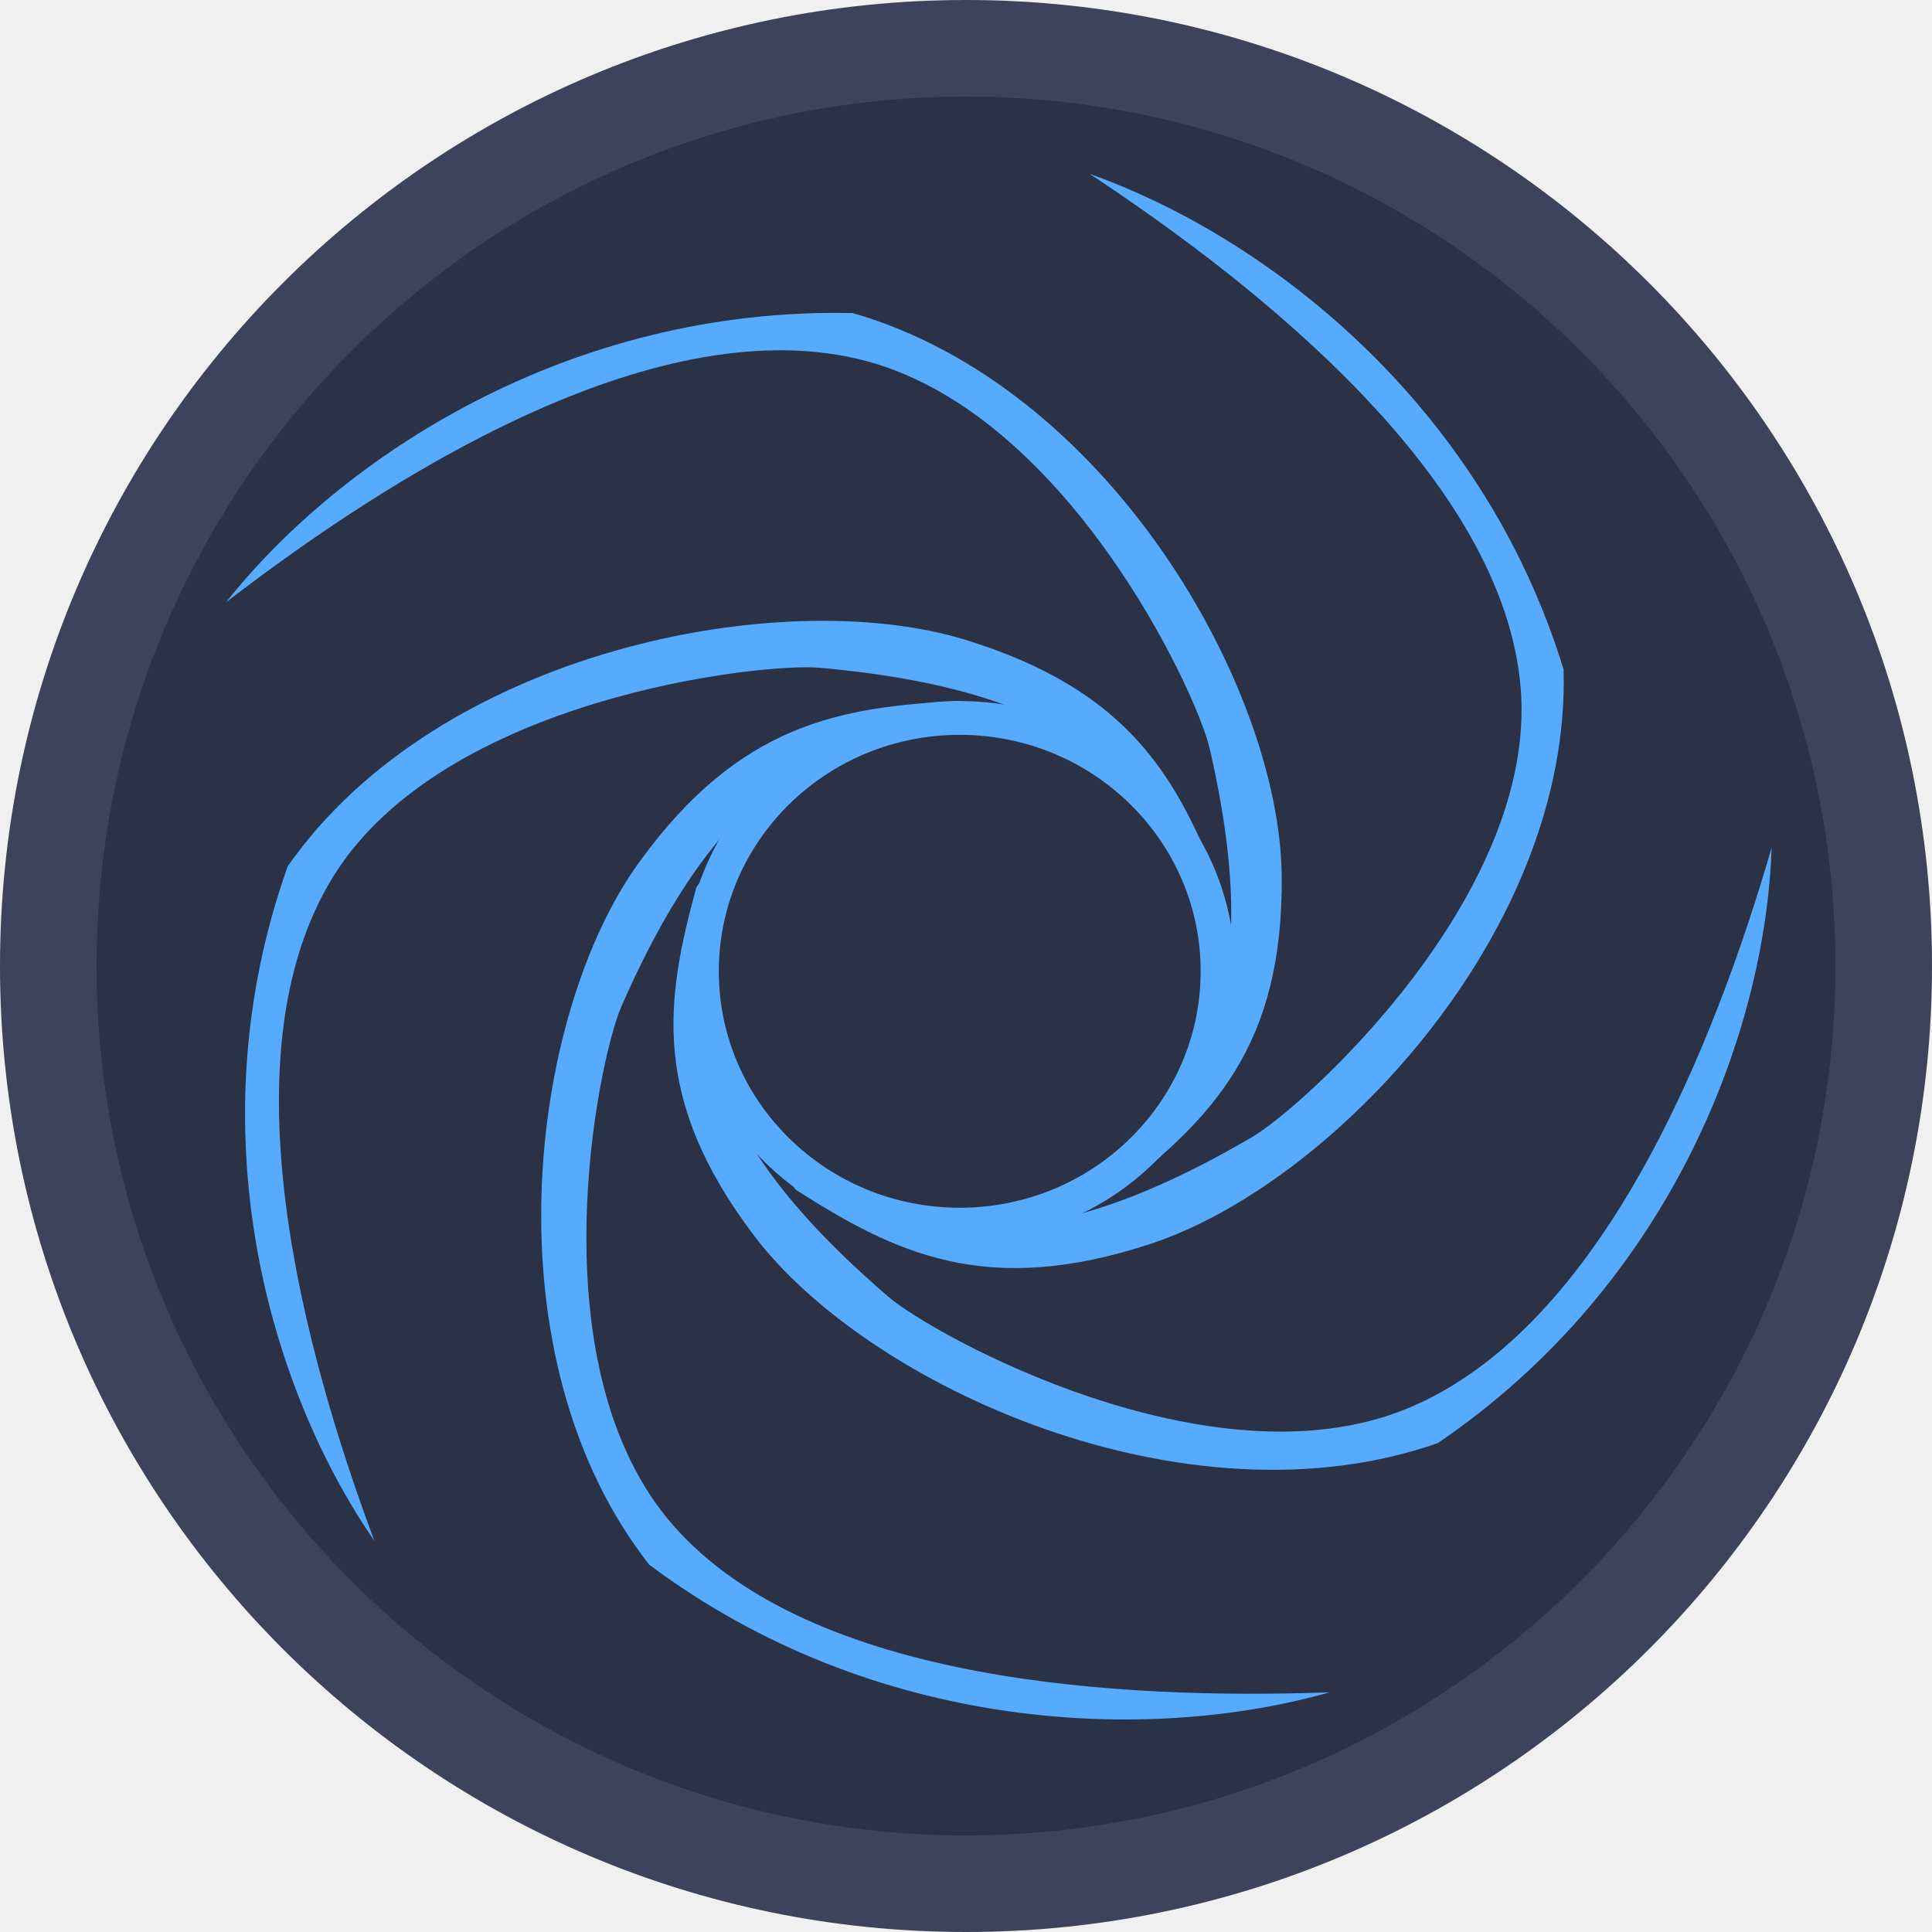
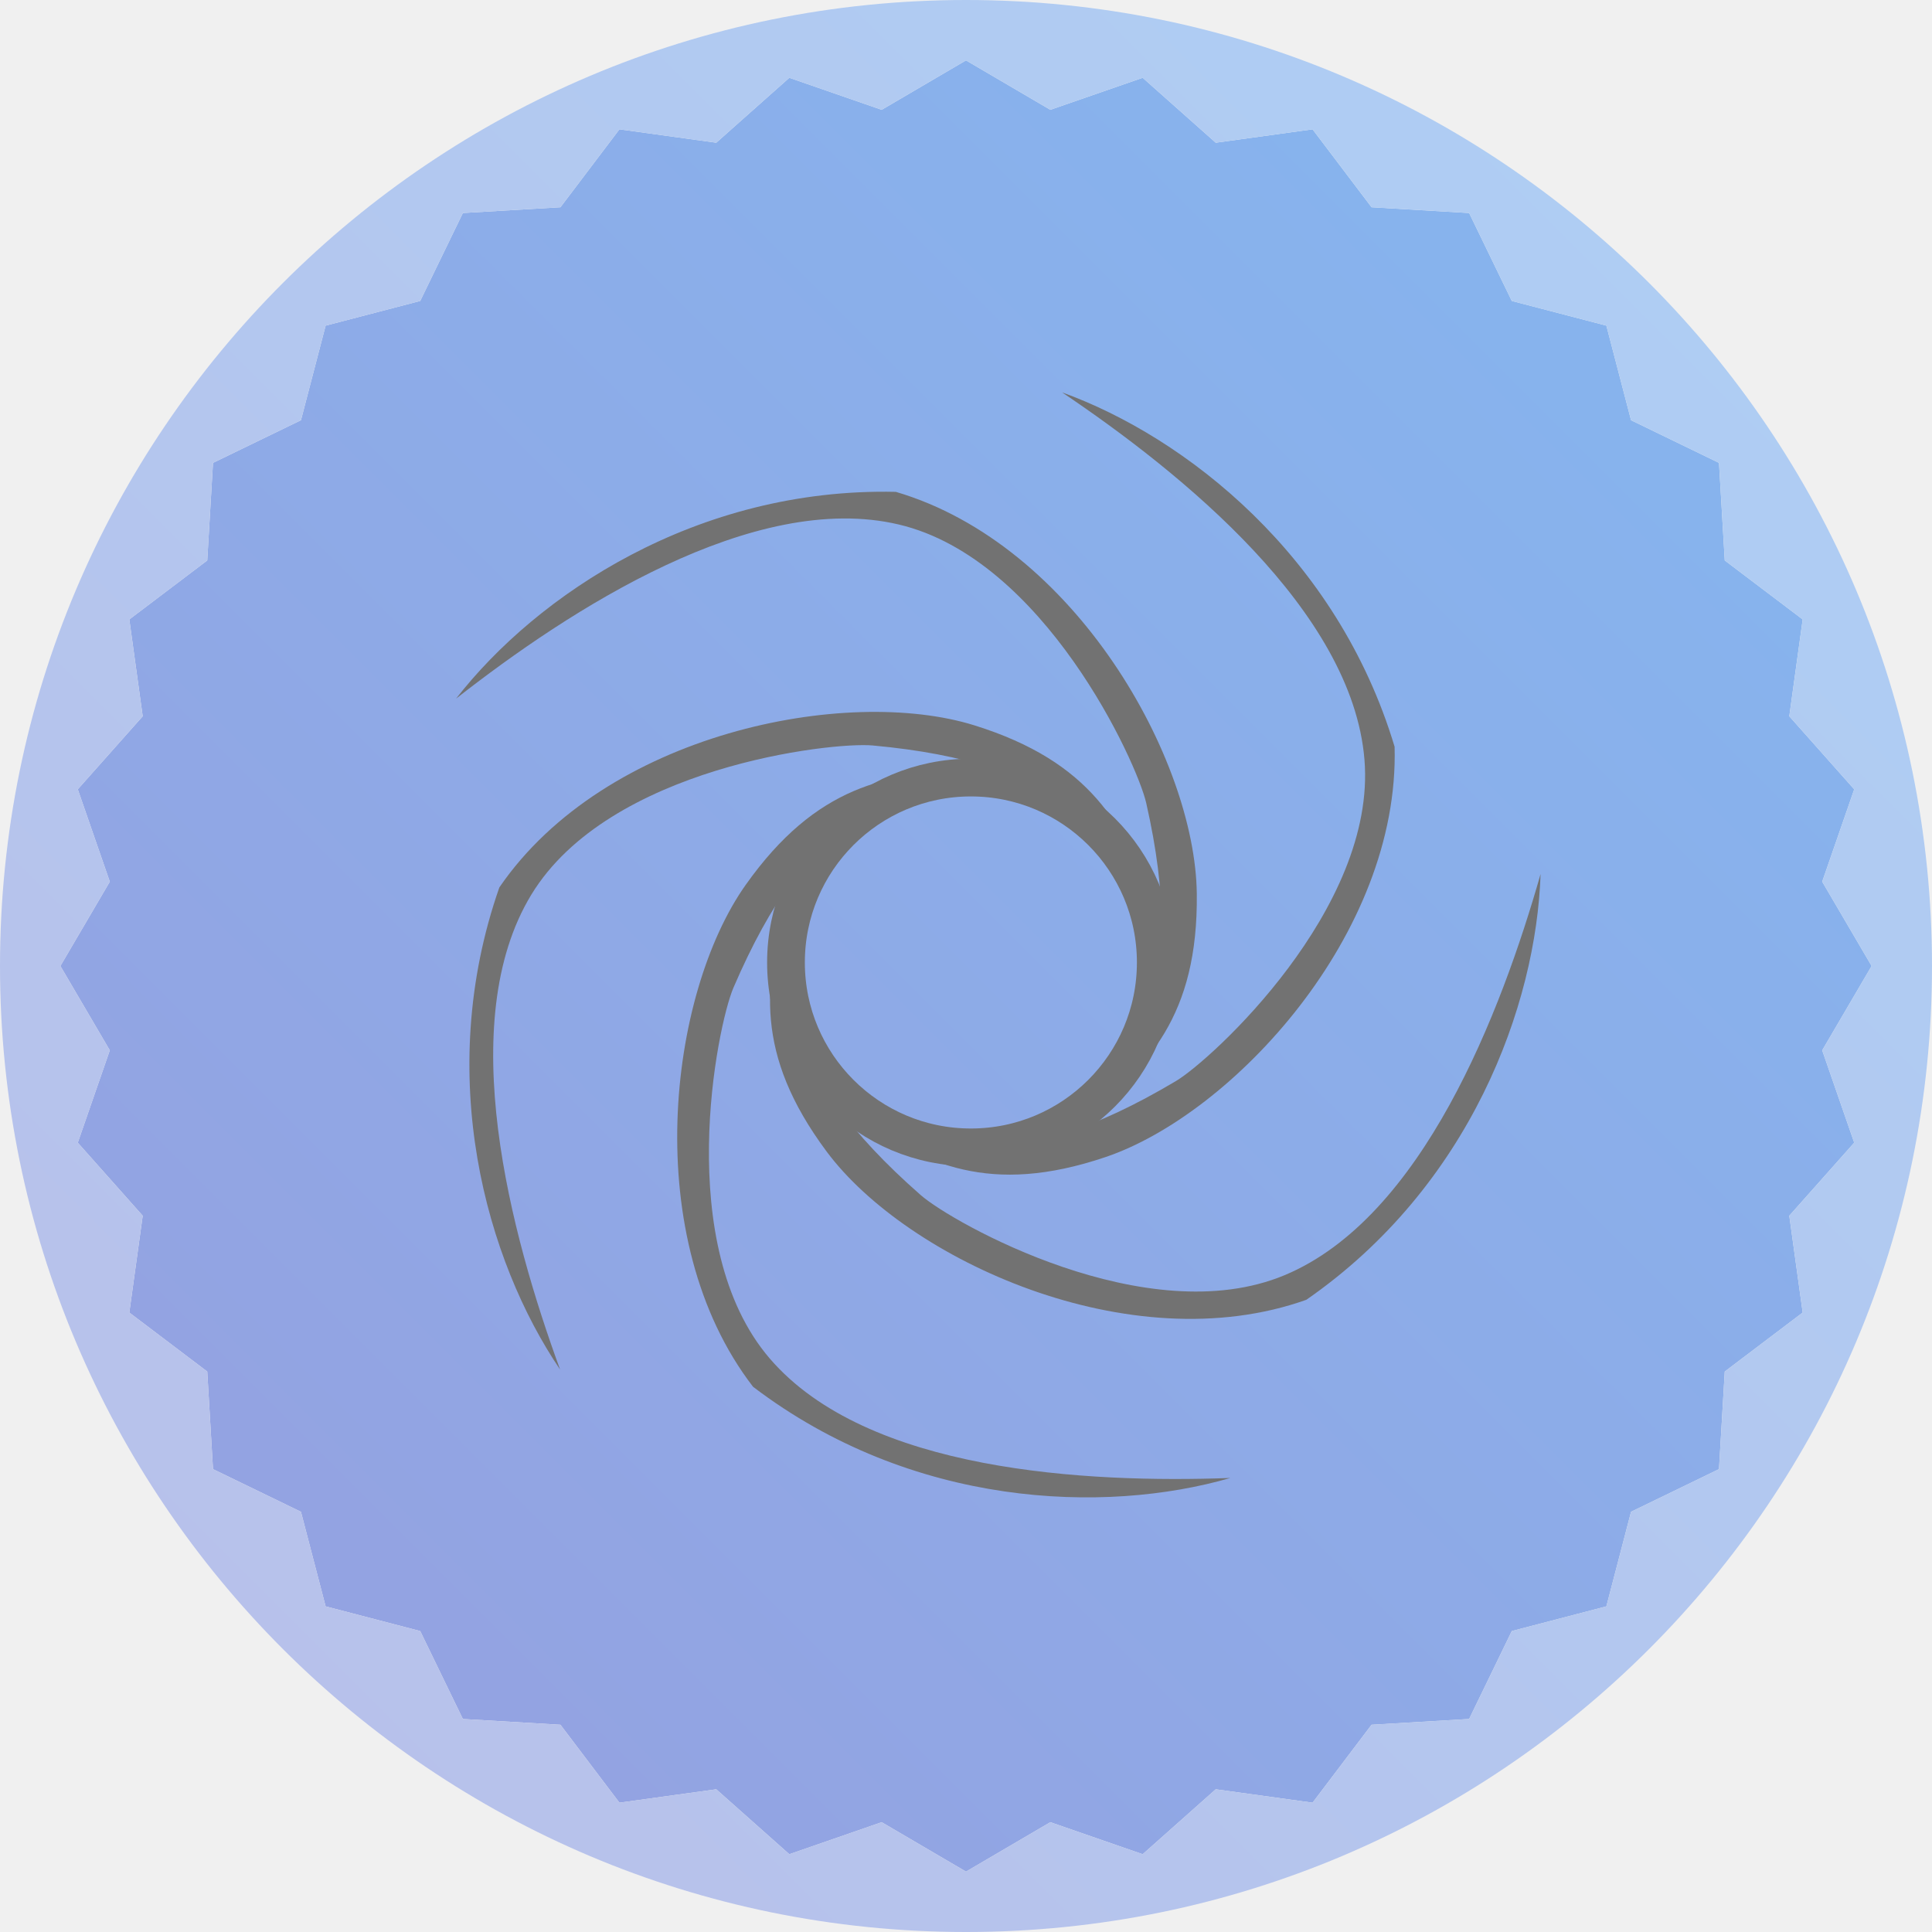
- <svg xmlns="http://www.w3.org/2000/svg" viewBox="0 0 100 100">
+ <svg xmlns="http://www.w3.org/2000/svg" width="256" height="256" viewBox="0 0 256 256" fill="none">
+   <path d="M128 8L139.174 14.549L151.411 10.306L161.092 18.909L173.922 17.134L181.739 27.461L194.668 28.224L200.321 39.877L212.853 43.147L216.123 55.679L227.776 61.332L228.539 74.261L238.866 82.078L237.091 94.907L245.694 104.589L241.451 116.826L248 128L241.451 139.174L245.694 151.411L237.091 161.092L238.866 173.922L228.539 181.739L227.776 194.668L216.123 200.321L212.853 212.853L200.321 216.123L194.668 227.776L181.739 228.539L173.922 238.866L161.092 237.091L151.411 245.694L139.174 241.451L128 248L116.826 241.451L104.589 245.694L94.907 237.091L82.078 238.866L74.261 228.539L61.332 227.776L55.679 216.123L43.147 212.853L39.877 200.321L28.224 194.668L27.461 181.739L17.134 173.922L18.909 161.092L10.306 151.411L14.549 139.174L8 128L14.549 116.826L10.306 104.589L18.909 94.907L17.134 82.078L27.461 74.261L28.224 61.332L39.877 55.679L43.147 43.147L55.679 39.877L61.332 28.224L74.261 27.461L82.078 17.134L94.907 18.909L104.589 10.306L116.826 14.549L128 8Z" fill="url(#paint0_linear_4_134)" />
+   <path fill-rule="evenodd" clip-rule="evenodd" d="M128 256C198.692 256 256 198.692 256 128C256 57.307 198.692 0 128 0C57.307 0 0 57.307 0 128C0 198.692 57.307 256 128 256ZM139.174 14.549L128 8L116.826 14.549L104.589 10.306L94.907 18.909L82.078 17.134L74.261 27.461L61.332 28.224L55.679 39.877L43.147 43.147L39.877 55.679L28.224 61.332L27.461 74.261L17.134 82.078L18.909 94.907L10.306 104.589L14.549 116.826L8 128L14.549 139.174L10.306 151.411L18.909 161.092L17.134 173.922L27.461 181.739L28.224 194.668L39.877 200.321L43.147 212.853L55.679 216.123L61.332 227.776L74.261 228.539L82.078 238.866L94.907 237.091L104.589 245.694L116.826 241.451L128 248L139.174 241.451L151.411 245.694L161.092 237.091L173.922 238.866L181.739 228.539L194.668 227.776L200.321 216.123L212.853 212.853L216.123 200.321L227.776 194.668L228.539 181.739L238.866 173.922L237.091 161.092L245.694 151.411L241.451 139.174L248 128L241.451 116.826L245.694 104.589L237.091 94.907L238.866 82.078L228.539 74.261L227.776 61.332L216.123 55.679L212.853 43.147L200.321 39.877L194.668 28.224L181.739 27.461L173.922 17.134L161.092 18.909L151.411 10.306L139.174 14.549Z" fill="url(#paint1_linear_4_134)" />
+   <path d="M128.646 152.032C142.177 152.032 153.146 141.063 153.146 127.532C153.146 114.001 142.177 103.032 128.646 103.032C115.115 103.032 104.146 114.001 104.146 127.532C104.146 141.063 115.115 152.032 128.646 152.032Z" stroke="#727272" stroke-width="5" />
+   <path d="M102.005 180.02C89.101 165.012 95.017 135.931 97.182 130.885C107.291 107.328 117.343 106.197 126.356 104.679C131.197 102.17 128.492 101.924 128.492 101.924C117.599 102.502 108.199 104 98.812 117.245C88.548 131.727 84.627 164.073 99.782 183.753C120.819 199.767 146.33 200.668 163.03 195.839C143.98 196.533 114.909 195.027 102.005 180.02Z" fill="#727272" />
+   <path d="M170.233 168.961C151.972 176.596 126.142 161.984 122.012 158.365C102.732 141.471 104.763 131.561 106.105 122.521C105.214 117.141 104.144 119.638 104.144 119.638C101.328 130.176 99.848 139.579 109.544 152.6C120.145 166.836 149.697 180.561 173.096 172.229C194.827 157.17 203.568 133.187 204.135 115.811C198.908 134.144 188.493 161.326 170.233 168.961Z" fill="#727272" />
+   <path d="M180.799 100.657C182.417 120.384 160.538 140.433 155.82 143.243C133.795 156.359 124.998 151.365 116.815 147.296C111.423 146.481 113.467 148.269 113.467 148.269C122.619 154.204 131.105 158.518 146.484 153.32C163.3 147.637 185.485 123.773 184.791 98.944C177.185 73.623 157.076 57.899 140.727 51.99C156.546 62.626 179.18 80.931 180.799 100.657Z" fill="#727272" />
+   <path d="M119.1 69.501C138.361 74.057 150.669 101.061 151.883 106.417C157.551 131.416 150.083 138.24 143.684 144.765C141.243 149.641 143.576 148.249 143.576 148.249C152.048 141.379 158.773 134.642 158.582 118.409C158.373 100.66 142.532 72.187 118.705 65.174C92.272 64.583 71.104 78.849 60.432 92.572C75.436 80.813 99.84 64.944 119.1 69.501Z" fill="#727272" />
+   <path d="M70.403 118.549C80.688 101.639 110.174 98.279 115.642 98.779C141.17 101.113 145.352 110.324 149.58 118.427C153.463 122.256 152.861 119.607 152.861 119.607C148.945 109.426 144.616 100.949 129.118 96.114C112.174 90.828 80.198 97.094 66.166 117.589C57.436 142.545 64.462 167.086 74.216 181.476C67.669 163.573 60.117 135.459 70.403 118.549Z" fill="#727272" />
  <defs>
-     <clipPath id="clip0_2_2">
-       <rect width="500" height="500" fill="white" />
-     </clipPath>
+     <linearGradient id="paint0_linear_4_134" x1="8" y1="248" x2="248" y2="8" gradientUnits="userSpaceOnUse">
+       <stop stop-color="#969FDF" />
+       <stop offset="1" stop-color="#84B7F0" />
+     </linearGradient>
+     <linearGradient id="paint1_linear_4_134" x1="0" y1="256" x2="256" y2="0" gradientUnits="userSpaceOnUse">
+       <stop stop-color="#B9BFE9" />
+       <stop offset="1" stop-color="#ADCFF5" />
+     </linearGradient>
  </defs>
-   <ellipse style="stroke-width: 5px; fill: rgb(43, 50, 69); stroke: rgb(60, 68, 92);" cx="50" cy="50" rx="47.5" ry="47.5" />
-   <g clip-path="url(#clip0_2_2)" transform="matrix(0.178145, 0, 0, 0.174838, 5.138741, 6.564419)">
-     <path d="M250 325C291.421 325 325 291.421 325 250C325 208.579 291.421 175 250 175C208.579 175 175 208.579 175 250C175 291.421 208.579 325 250 325Z" stroke="#57ABFF" stroke-width="10" style="fill: none;" />
-     <path d="M166.747 414.024C126.421 367.125 144.908 276.247 151.675 260.477C183.266 186.863 214.679 183.329 242.844 178.585C257.972 170.743 249.518 169.976 249.518 169.976C215.479 171.782 186.102 176.463 156.768 217.853C124.694 263.109 112.441 364.192 159.801 425.689C225.542 475.735 305.262 478.551 357.451 463.458C297.919 465.627 207.073 460.922 166.747 414.024Z" fill="#57ABFF" />
-     <path d="M379.958 379.467C322.893 403.326 242.176 357.662 229.269 346.352C169.02 293.56 175.366 262.592 179.558 234.34C176.774 217.529 173.432 225.332 173.432 225.332C164.631 258.263 160.005 287.648 190.305 328.337C223.434 372.826 315.784 415.716 388.906 389.677C456.817 342.619 484.131 267.671 485.903 213.373C469.57 270.662 437.023 355.607 379.958 379.467Z" fill="#57ABFF" />
-     <path d="M412.977 166.017C418.035 227.661 349.663 290.317 334.918 299.098C266.092 340.084 238.601 324.479 213.027 311.762C196.179 309.214 202.567 314.804 202.567 314.804C231.166 333.35 257.684 346.831 305.744 330.587C358.293 312.827 427.622 238.252 425.453 160.662C401.684 81.533 338.845 32.395 287.752 13.931C337.189 47.168 407.92 104.372 412.977 166.017Z" fill="#57ABFF" />
-     <path d="M220.17 68.651C280.361 82.891 318.822 167.278 322.616 184.014C340.328 262.138 316.991 283.461 296.994 303.853C289.365 319.09 296.655 314.741 296.655 314.741C323.131 293.273 344.146 272.219 343.55 221.491C342.897 166.026 293.395 77.046 218.933 55.132C136.332 53.285 70.181 97.865 36.831 140.751C83.719 104.004 159.98 54.412 220.17 68.651Z" fill="#57ABFF" />
-     <path d="M67.99 221.929C100.132 169.084 192.275 158.583 209.364 160.146C289.137 167.442 302.206 196.226 315.42 221.546C327.553 233.511 325.671 225.234 325.671 225.234C313.435 193.419 299.905 166.927 251.476 151.818C198.524 135.299 98.602 154.882 54.75 218.928C27.468 296.916 49.424 373.605 79.906 418.575C59.446 362.627 35.848 274.773 67.99 221.929Z" fill="#57ABFF" />
-   </g>
</svg>
